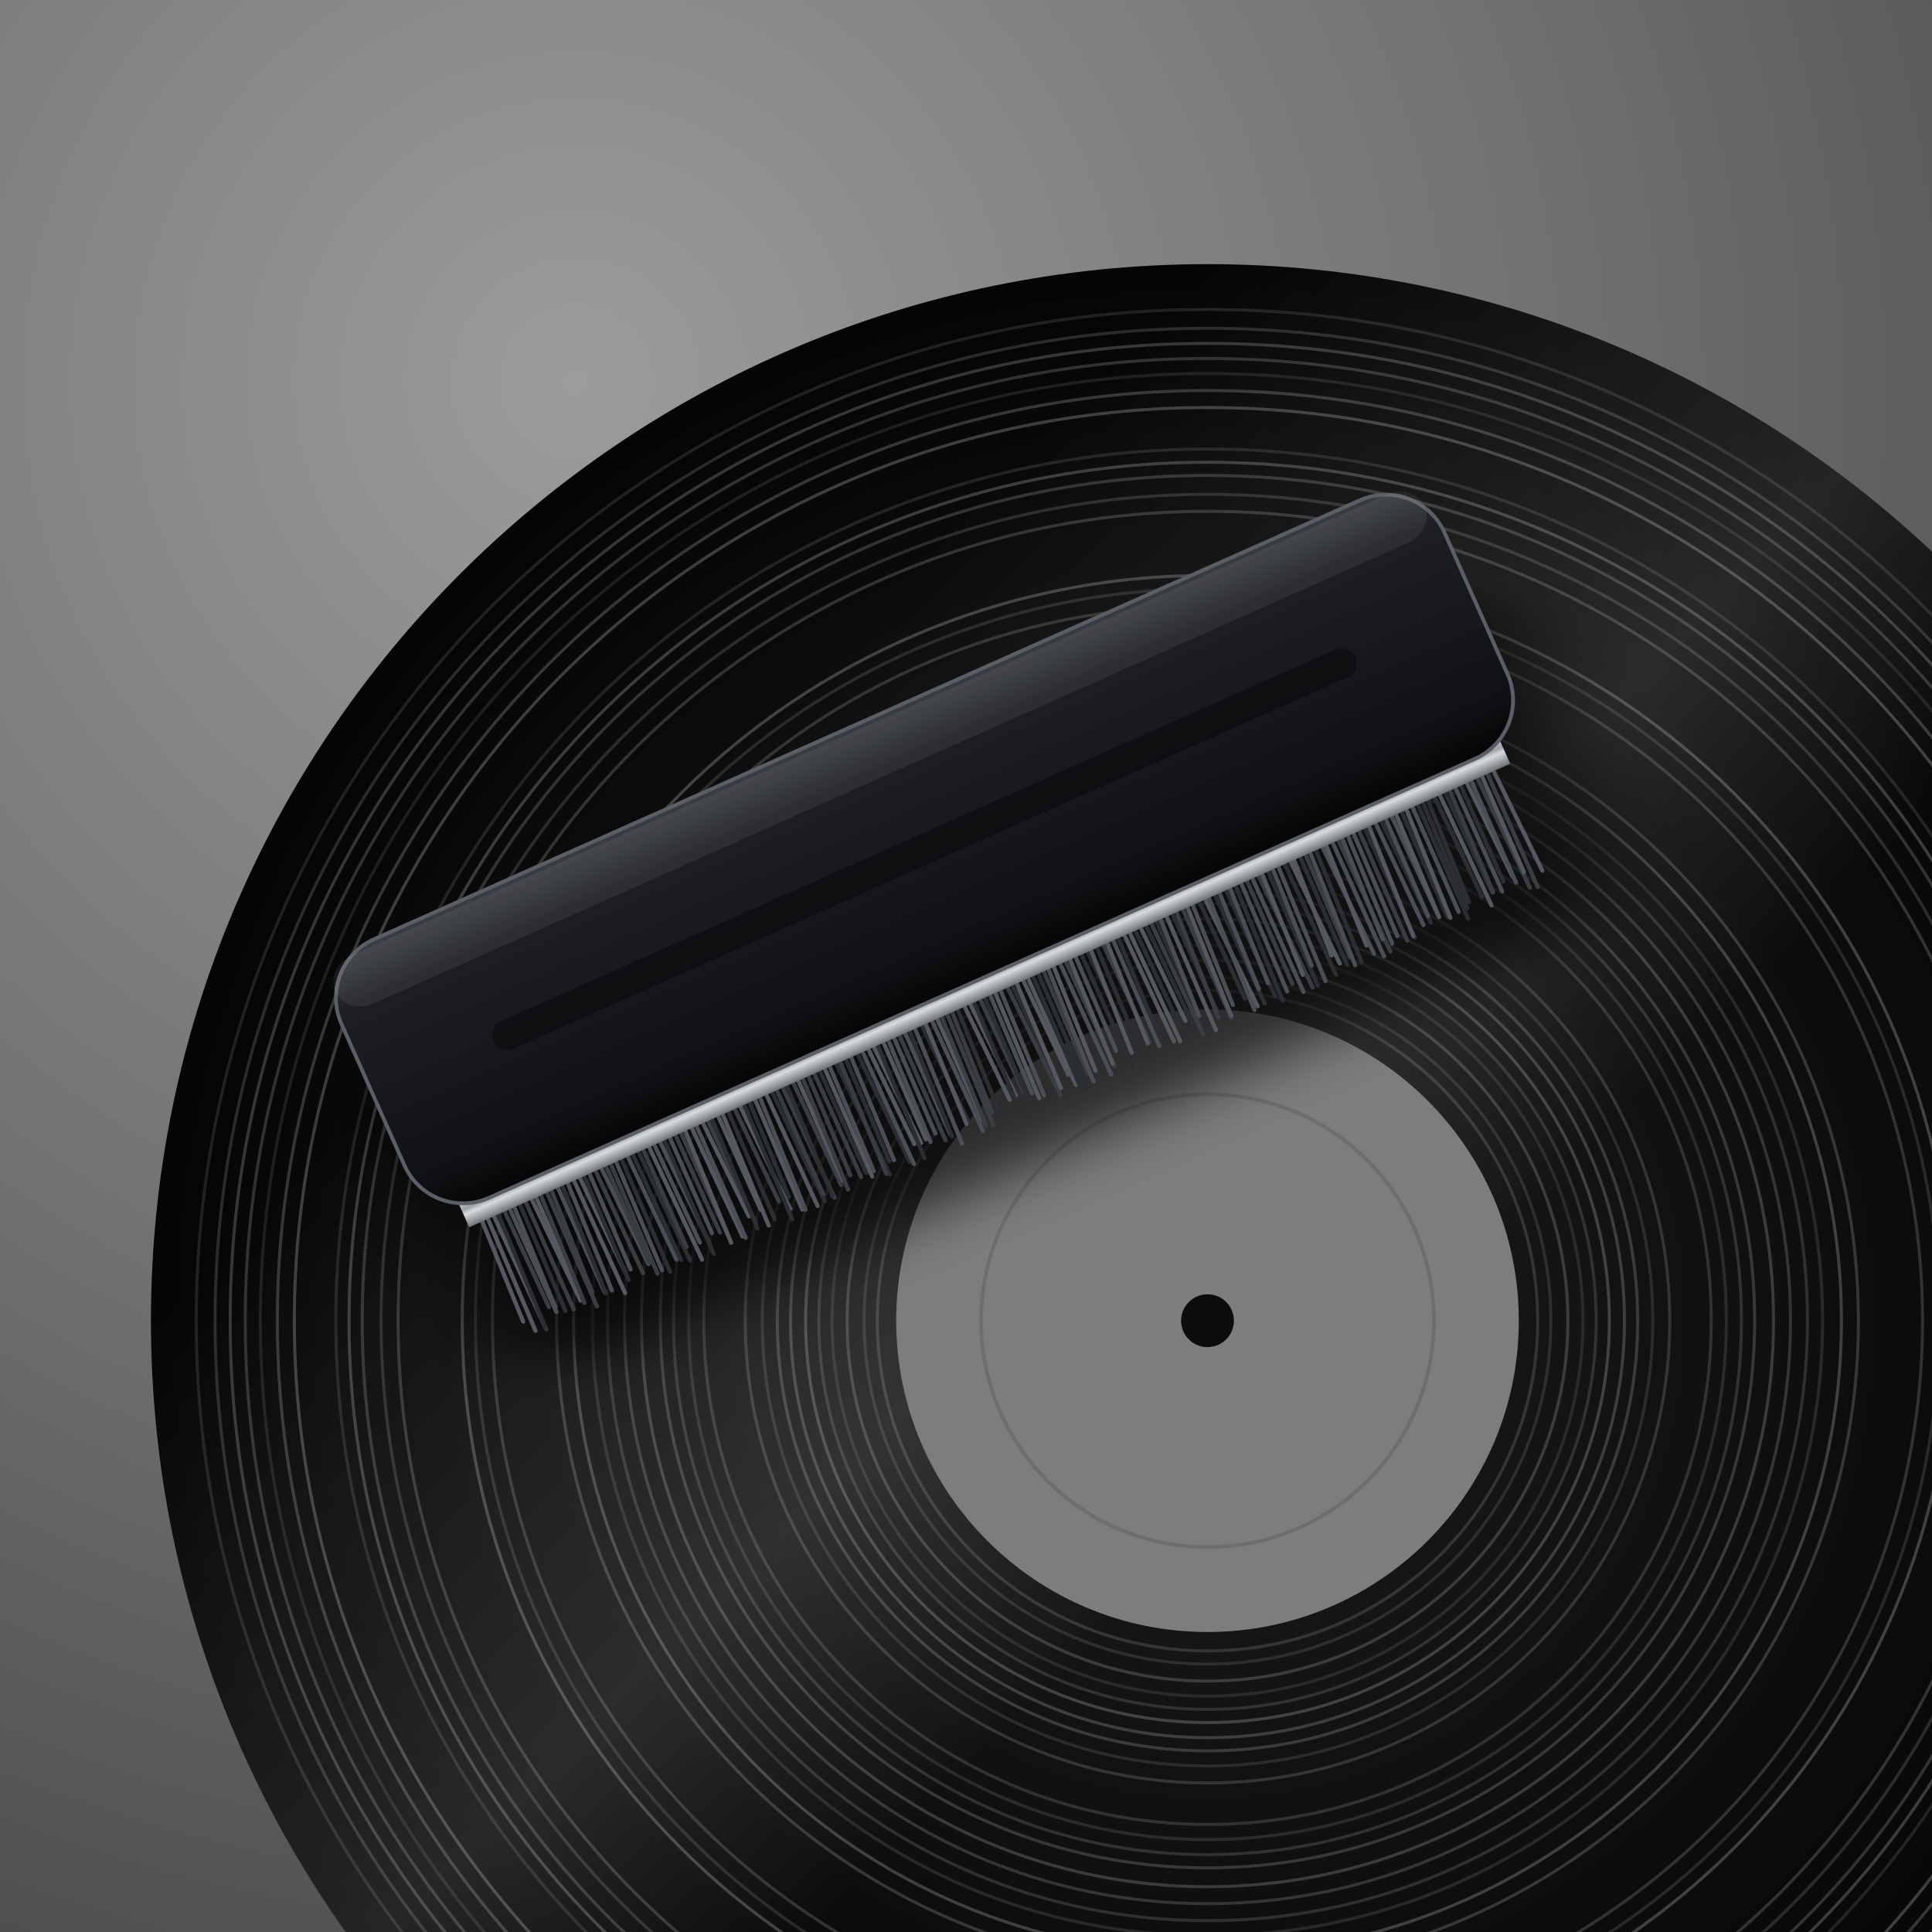
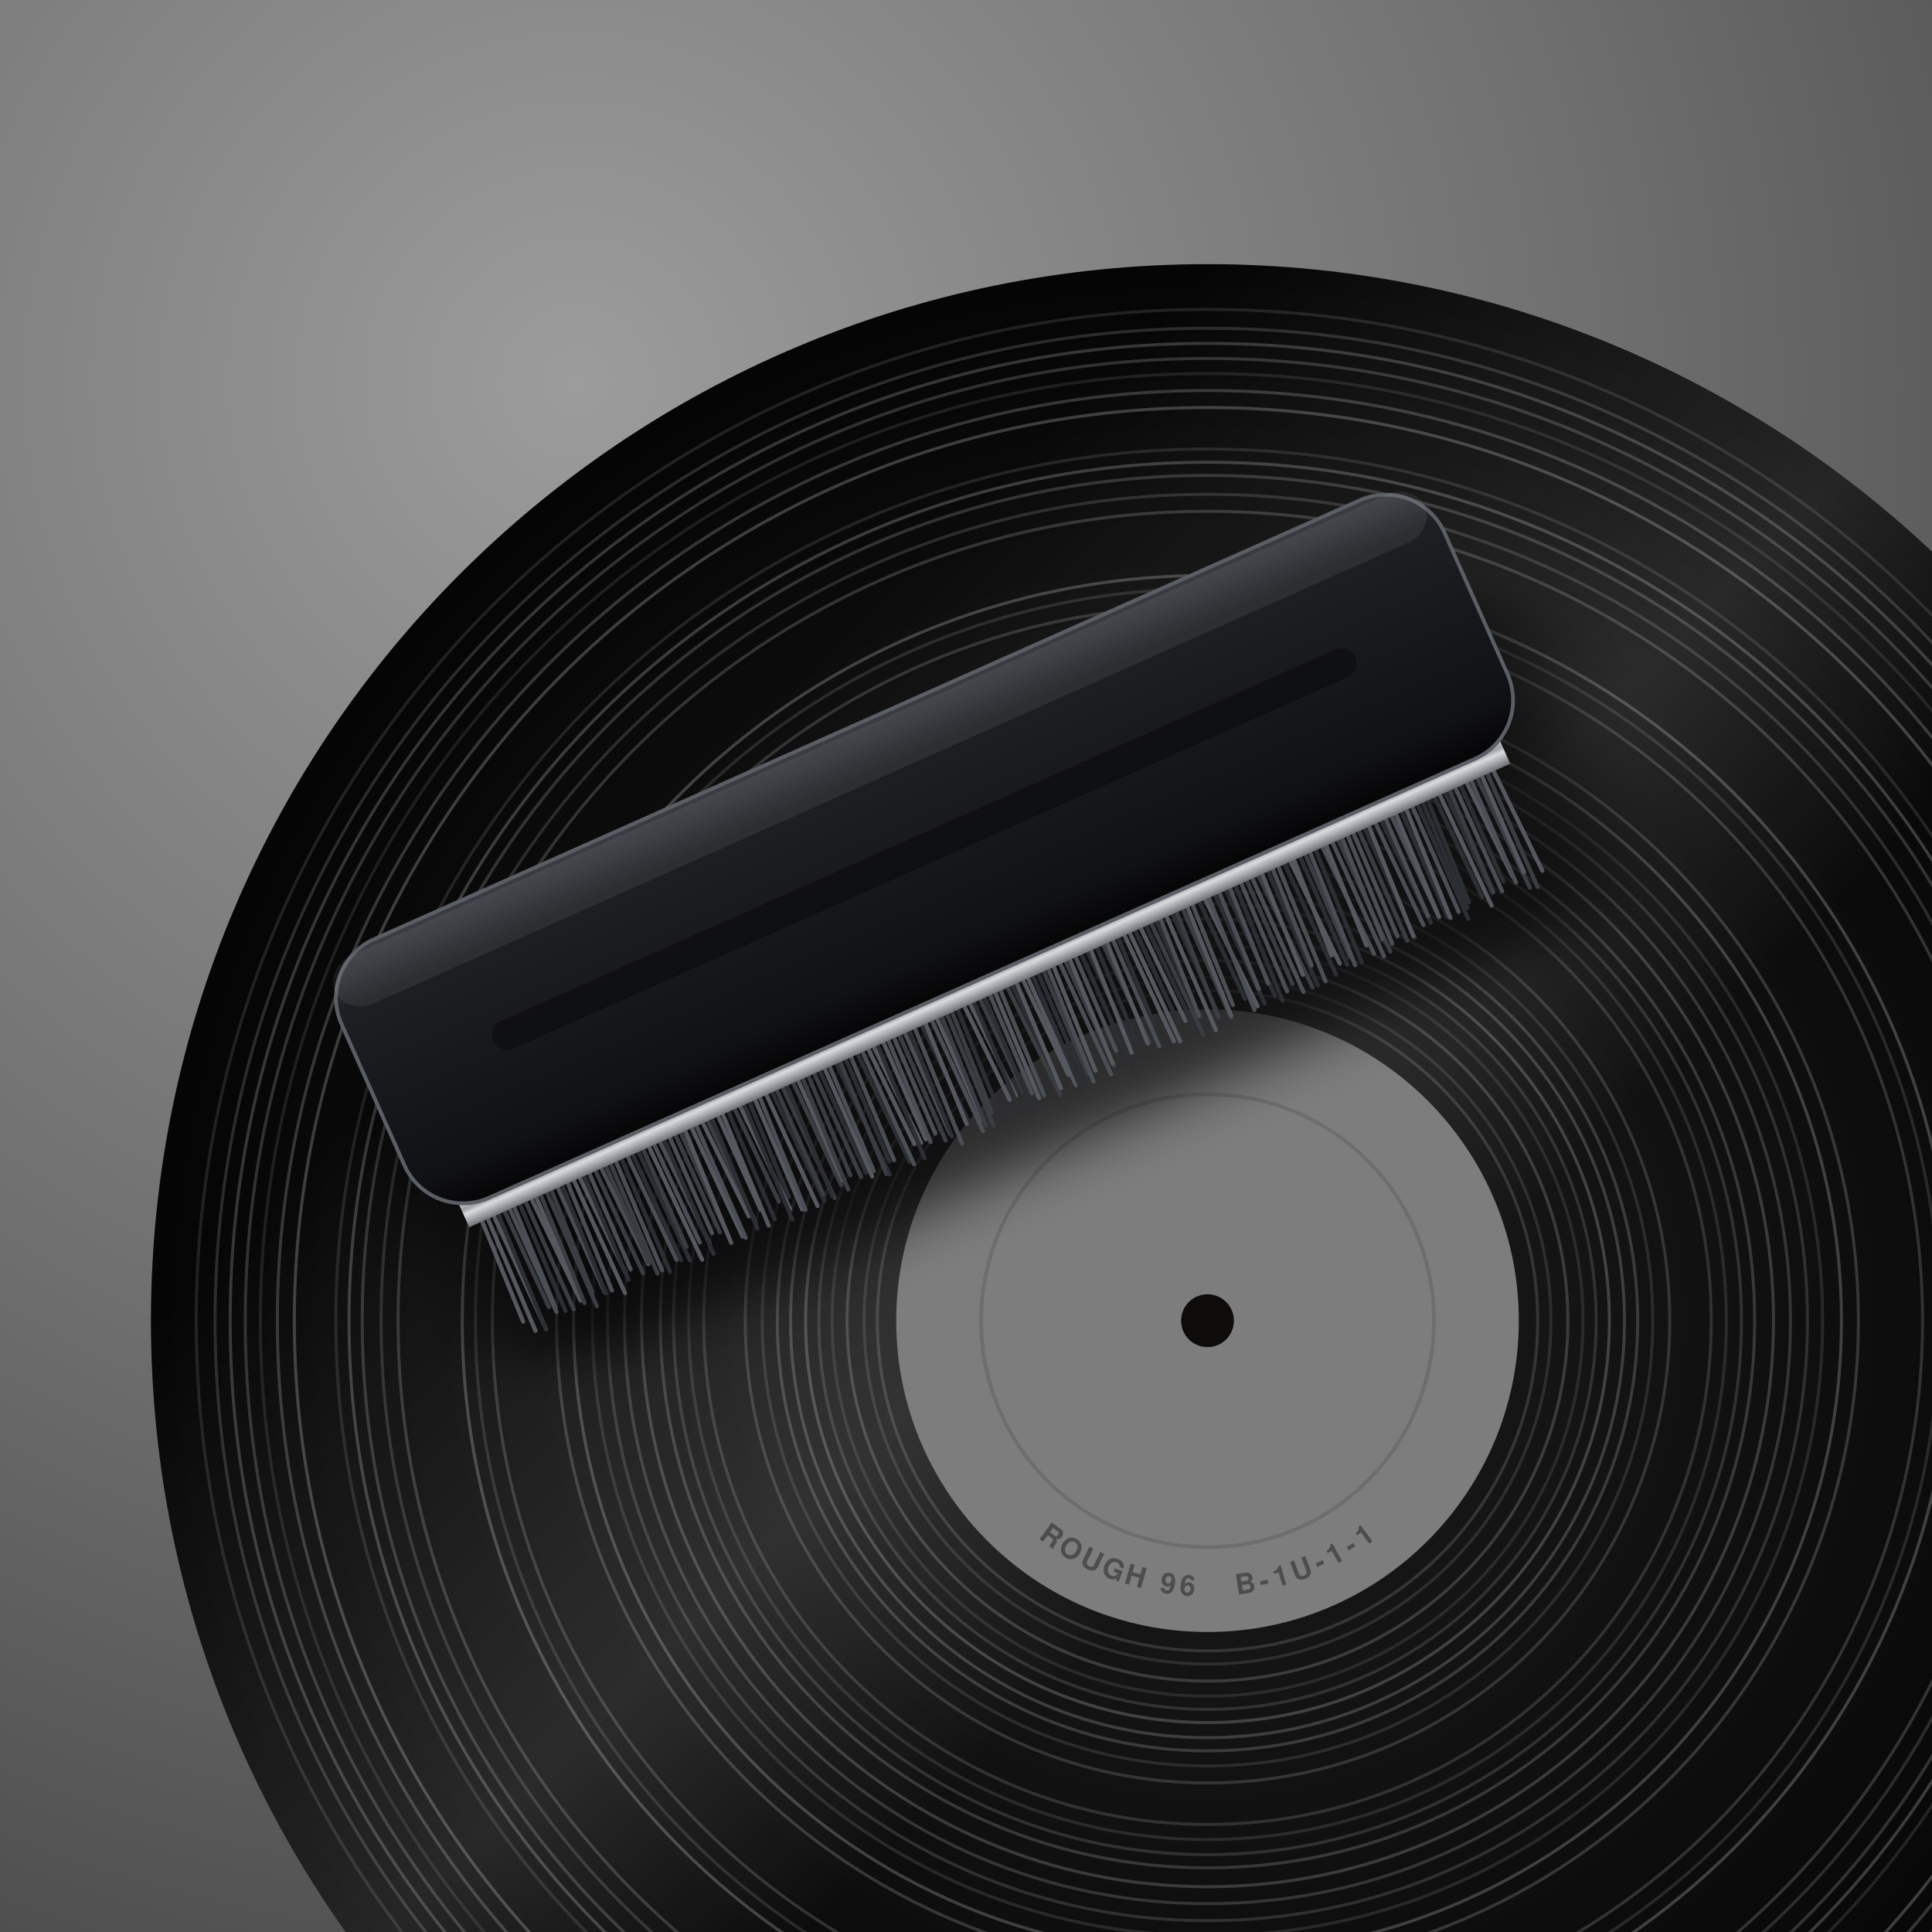
<svg xmlns="http://www.w3.org/2000/svg" width="1024" height="1024" viewBox="0 0 1024 1024">
  <defs>
    <radialGradient id="bg" cx="30%" cy="20%" r="95%">
      <stop offset="0" stop-color="#9c9c9c" />
      <stop offset="0.55" stop-color="#6f6f6f" />
      <stop offset="1" stop-color="#454545" />
    </radialGradient>
    <radialGradient id="vinyl" cx="640" cy="700" r="560" gradientUnits="userSpaceOnUse">
      <stop offset="0.3" stop-color="#151515" />
      <stop offset="1" stop-color="#050505" />
    </radialGradient>
    <linearGradient id="sheen" x1="0" y1="0" x2="1" y2="1">
      <stop offset="0.25" stop-color="#fff" stop-opacity="0" />
      <stop offset="0.45" stop-color="#fff" stop-opacity="0.13" />
      <stop offset="0.55" stop-color="#fff" stop-opacity="0" />
    </linearGradient>
    <linearGradient id="handle" x1="0" y1="0" x2="0" y2="1">
      <stop offset="0" stop-color="#3b3e44" />
      <stop offset="0.18" stop-color="#1d1f23" />
      <stop offset="0.85" stop-color="#101114" />
      <stop offset="1" stop-color="#050506" />
    </linearGradient>
    <linearGradient id="metal" x1="0" y1="0" x2="0" y2="1">
      <stop offset="0" stop-color="#f2f2f2" />
      <stop offset="0.45" stop-color="#9da1a6" />
      <stop offset="0.6" stop-color="#d9dbde" />
      <stop offset="1" stop-color="#6c7075" />
    </linearGradient>
    <filter id="shadow" x="-30%" y="-30%" width="160%" height="160%">
      <feGaussianBlur stdDeviation="22" />
    </filter>
  </defs>
  <rect width="1024" height="1024" fill="url(#bg)" />
  <circle cx="640" cy="700" r="560" fill="url(#vinyl)" />
  <circle cx="640" cy="700" r="175.0" fill="none" stroke="#fff" stroke-opacity="0.14" stroke-width="1.6" />
  <circle cx="640" cy="700" r="182.0" fill="none" stroke="#fff" stroke-opacity="0.11" stroke-width="1.6" />
  <circle cx="640" cy="700" r="191.0" fill="none" stroke="#fff" stroke-opacity="0.17" stroke-width="1.6" />
  <circle cx="640" cy="700" r="199.0" fill="none" stroke="#fff" stroke-opacity="0.10" stroke-width="1.6" />
  <circle cx="640" cy="700" r="206.0" fill="none" stroke="#fff" stroke-opacity="0.13" stroke-width="1.6" />
  <circle cx="640" cy="700" r="213.0" fill="none" stroke="#fff" stroke-opacity="0.20" stroke-width="1.6" />
  <circle cx="640" cy="700" r="221.0" fill="none" stroke="#fff" stroke-opacity="0.18" stroke-width="1.6" />
  <circle cx="640" cy="700" r="228.0" fill="none" stroke="#fff" stroke-opacity="0.17" stroke-width="1.6" />
  <circle cx="640" cy="700" r="236.0" fill="none" stroke="#fff" stroke-opacity="0.11" stroke-width="1.6" />
  <circle cx="640" cy="700" r="245.0" fill="none" stroke="#fff" stroke-opacity="0.15" stroke-width="1.6" />
  <circle cx="640" cy="700" r="267.0" fill="none" stroke="#fff" stroke-opacity="0.14" stroke-width="1.6" />
  <circle cx="640" cy="700" r="275.0" fill="none" stroke="#fff" stroke-opacity="0.11" stroke-width="1.6" />
  <circle cx="640" cy="700" r="283.0" fill="none" stroke="#fff" stroke-opacity="0.14" stroke-width="1.6" />
  <circle cx="640" cy="700" r="290.0" fill="none" stroke="#fff" stroke-opacity="0.17" stroke-width="1.6" />
  <circle cx="640" cy="700" r="300.0" fill="none" stroke="#fff" stroke-opacity="0.18" stroke-width="1.6" />
  <circle cx="640" cy="700" r="309.0" fill="none" stroke="#fff" stroke-opacity="0.16" stroke-width="1.6" />
  <circle cx="640" cy="700" r="318.0" fill="none" stroke="#fff" stroke-opacity="0.14" stroke-width="1.6" />
  <circle cx="640" cy="700" r="326.0" fill="none" stroke="#fff" stroke-opacity="0.11" stroke-width="1.6" />
  <circle cx="640" cy="700" r="336.0" fill="none" stroke="#fff" stroke-opacity="0.21" stroke-width="1.6" />
  <circle cx="640" cy="700" r="345.0" fill="none" stroke="#fff" stroke-opacity="0.17" stroke-width="1.6" />
  <circle cx="640" cy="700" r="379.0" fill="none" stroke="#fff" stroke-opacity="0.16" stroke-width="1.6" />
  <circle cx="640" cy="700" r="388.0" fill="none" stroke="#fff" stroke-opacity="0.12" stroke-width="1.6" />
  <circle cx="640" cy="700" r="395.0" fill="none" stroke="#fff" stroke-opacity="0.22" stroke-width="1.6" />
  <circle cx="640" cy="700" r="429.0" fill="none" stroke="#fff" stroke-opacity="0.17" stroke-width="1.6" />
  <circle cx="640" cy="700" r="438.0" fill="none" stroke="#fff" stroke-opacity="0.14" stroke-width="1.6" />
  <circle cx="640" cy="700" r="448.0" fill="none" stroke="#fff" stroke-opacity="0.17" stroke-width="1.6" />
  <circle cx="640" cy="700" r="455.0" fill="none" stroke="#fff" stroke-opacity="0.21" stroke-width="1.6" />
  <circle cx="640" cy="700" r="462.0" fill="none" stroke="#fff" stroke-opacity="0.11" stroke-width="1.6" />
  <circle cx="640" cy="700" r="484.0" fill="none" stroke="#fff" stroke-opacity="0.22" stroke-width="1.6" />
  <circle cx="640" cy="700" r="493.0" fill="none" stroke="#fff" stroke-opacity="0.19" stroke-width="1.6" />
  <circle cx="640" cy="700" r="502.0" fill="none" stroke="#fff" stroke-opacity="0.10" stroke-width="1.6" />
  <circle cx="640" cy="700" r="510.0" fill="none" stroke="#fff" stroke-opacity="0.17" stroke-width="1.6" />
  <circle cx="640" cy="700" r="518.0" fill="none" stroke="#fff" stroke-opacity="0.19" stroke-width="1.6" />
  <circle cx="640" cy="700" r="526.0" fill="none" stroke="#fff" stroke-opacity="0.15" stroke-width="1.6" />
  <circle cx="640" cy="700" r="536.0" fill="none" stroke="#fff" stroke-opacity="0.11" stroke-width="1.6" />
  <circle cx="640" cy="700" r="560" fill="url(#sheen)" />
  <circle cx="640" cy="700" r="165" fill="#7d7d7d" />
  <circle cx="640" cy="700" r="120" fill="none" stroke="#000" stroke-opacity="0.12" stroke-width="2" />
  <circle cx="640" cy="700" r="14" fill="#0d0c0b" />
+   <g font-family="Helvetica Neue, Helvetica, Arial" font-weight="700" font-size="15" fill="#000" fill-opacity="0.38">
+     <text transform="translate(554.4 818.3) rotate(35.9)" text-anchor="middle">R</text>
+     <text transform="translate(565.0 825.3) rotate(30.9)" text-anchor="middle">O</text>
+     <text transform="translate(576.5 831.5) rotate(25.8)" text-anchor="middle">U</text>
+     <text transform="translate(588.4 836.6) rotate(20.7)" text-anchor="middle">G</text>
+     <text transform="translate(600.5 840.5) rotate(15.7)" text-anchor="middle">H</text>
+     <text transform="translate(618.4 844.4) rotate(8.5)" text-anchor="middle">9</text>
+     <text transform="translate(629.1 845.6) rotate(4.3)" text-anchor="middle">6</text>
+     <text transform="translate(660.8 844.5) rotate(-8.2)" text-anchor="middle">B</text>
+     <text transform="translate(671.0 842.7) rotate(-12.3)" text-anchor="middle">-</text>
+     <text transform="translate(680.3 840.3) rotate(-16.0)" text-anchor="middle">1</text>
+     <text transform="translate(691.6 836.6) rotate(-20.7)" text-anchor="middle">U</text>
+     <text transform="translate(701.4 832.4) rotate(-24.9)" text-anchor="middle">-</text>
+     <text transform="translate(710.0 828.1) rotate(-28.7)" text-anchor="middle">1</text>
+     <text transform="translate(718.3 823.2) rotate(-32.4)" text-anchor="middle">-</text>
+     <text transform="translate(726.2 817.8) rotate(-36.2)" text-anchor="middle">1</text>
+   </g>
  <g transform="translate(490 450) rotate(-24)">
    <rect x="-310.0" y="-15.0" width="640" height="190" rx="40" fill="#000" opacity="0.65" filter="url(#shadow)" />
    <line x1="-294.0" y1="71.0" x2="-296.2" y2="142.3" stroke="#55595f" stroke-width="2.2" stroke-linecap="round" />
    <line x1="-290.9" y1="71.0" x2="-292.2" y2="149.4" stroke="#55595f" stroke-width="2.2" stroke-linecap="round" />
    <line x1="-287.8" y1="71.0" x2="-286.7" y2="150.8" stroke="#55595f" stroke-width="2.2" stroke-linecap="round" />
    <line x1="-284.7" y1="71.0" x2="-286.8" y2="150.5" stroke="#2b2e33" stroke-width="2.2" stroke-linecap="round" />
    <line x1="-281.6" y1="71.0" x2="-280.6" y2="140.8" stroke="#3a3d42" stroke-width="2.2" stroke-linecap="round" />
    <line x1="-278.5" y1="71.0" x2="-278.0" y2="144.8" stroke="#4a4e55" stroke-width="2.2" stroke-linecap="round" />
    <line x1="-275.4" y1="71.0" x2="-277.5" y2="142.4" stroke="#4a4e55" stroke-width="2.2" stroke-linecap="round" />
    <line x1="-272.3" y1="71.0" x2="-273.4" y2="146.3" stroke="#2b2e33" stroke-width="2.2" stroke-linecap="round" />
    <line x1="-269.2" y1="71.0" x2="-269.1" y2="147.3" stroke="#3a3d42" stroke-width="2.2" stroke-linecap="round" />
    <line x1="-266.1" y1="71.0" x2="-263.9" y2="144.5" stroke="#55595f" stroke-width="2.2" stroke-linecap="round" />
    <line x1="-263.0" y1="71.0" x2="-263.6" y2="143.8" stroke="#55595f" stroke-width="2.2" stroke-linecap="round" />
    <line x1="-259.9" y1="71.0" x2="-262.5" y2="146.6" stroke="#3a3d42" stroke-width="2.2" stroke-linecap="round" />
    <line x1="-256.8" y1="71.0" x2="-257.2" y2="150.8" stroke="#3a3d42" stroke-width="2.2" stroke-linecap="round" />
    <line x1="-253.7" y1="71.0" x2="-256.4" y2="143.1" stroke="#3a3d42" stroke-width="2.2" stroke-linecap="round" />
    <line x1="-250.6" y1="71.0" x2="-250.4" y2="145.8" stroke="#4a4e55" stroke-width="2.2" stroke-linecap="round" />
    <line x1="-247.5" y1="71.0" x2="-250.1" y2="146.4" stroke="#2b2e33" stroke-width="2.2" stroke-linecap="round" />
    <line x1="-244.4" y1="71.0" x2="-246.5" y2="146.4" stroke="#4a4e55" stroke-width="2.2" stroke-linecap="round" />
    <line x1="-241.3" y1="71.0" x2="-240.7" y2="150.5" stroke="#55595f" stroke-width="2.2" stroke-linecap="round" />
    <line x1="-238.2" y1="71.0" x2="-236.1" y2="140.5" stroke="#55595f" stroke-width="2.2" stroke-linecap="round" />
    <line x1="-235.1" y1="71.0" x2="-236.2" y2="144.8" stroke="#2b2e33" stroke-width="2.2" stroke-linecap="round" />
    <line x1="-232.0" y1="71.0" x2="-232.9" y2="140.2" stroke="#4a4e55" stroke-width="2.2" stroke-linecap="round" />
    <line x1="-228.9" y1="71.0" x2="-227.7" y2="144.7" stroke="#3a3d42" stroke-width="2.2" stroke-linecap="round" />
    <line x1="-225.8" y1="71.0" x2="-223.1" y2="141.5" stroke="#4a4e55" stroke-width="2.2" stroke-linecap="round" />
    <line x1="-222.7" y1="71.0" x2="-222.4" y2="140.8" stroke="#3a3d42" stroke-width="2.2" stroke-linecap="round" />
    <line x1="-219.6" y1="71.0" x2="-220.8" y2="148.1" stroke="#3a3d42" stroke-width="2.2" stroke-linecap="round" />
    <line x1="-216.5" y1="71.0" x2="-217.9" y2="147.4" stroke="#4a4e55" stroke-width="2.2" stroke-linecap="round" />
    <line x1="-213.4" y1="71.0" x2="-214.3" y2="149.9" stroke="#2b2e33" stroke-width="2.2" stroke-linecap="round" />
    <line x1="-210.3" y1="71.0" x2="-208.6" y2="145.4" stroke="#4a4e55" stroke-width="2.2" stroke-linecap="round" />
    <line x1="-207.2" y1="71.0" x2="-206.5" y2="146.6" stroke="#2b2e33" stroke-width="2.2" stroke-linecap="round" />
    <line x1="-204.1" y1="71.0" x2="-202.2" y2="148.7" stroke="#2b2e33" stroke-width="2.2" stroke-linecap="round" />
    <line x1="-201.0" y1="71.0" x2="-201.0" y2="141.4" stroke="#3a3d42" stroke-width="2.2" stroke-linecap="round" />
    <line x1="-197.9" y1="71.0" x2="-196.2" y2="150.9" stroke="#55595f" stroke-width="2.2" stroke-linecap="round" />
    <line x1="-194.8" y1="71.0" x2="-193.6" y2="142.1" stroke="#4a4e55" stroke-width="2.2" stroke-linecap="round" />
    <line x1="-191.7" y1="71.0" x2="-189.1" y2="144.4" stroke="#4a4e55" stroke-width="2.2" stroke-linecap="round" />
    <line x1="-188.6" y1="71.0" x2="-189.4" y2="150.5" stroke="#2b2e33" stroke-width="2.2" stroke-linecap="round" />
    <line x1="-185.5" y1="71.0" x2="-185.7" y2="140.2" stroke="#4a4e55" stroke-width="2.2" stroke-linecap="round" />
    <line x1="-182.4" y1="71.0" x2="-181.7" y2="141.5" stroke="#3a3d42" stroke-width="2.2" stroke-linecap="round" />
    <line x1="-179.3" y1="71.0" x2="-178.4" y2="144.8" stroke="#3a3d42" stroke-width="2.2" stroke-linecap="round" />
    <line x1="-176.2" y1="71.0" x2="-178.5" y2="149.0" stroke="#55595f" stroke-width="2.2" stroke-linecap="round" />
    <line x1="-173.1" y1="71.0" x2="-171.6" y2="148.4" stroke="#55595f" stroke-width="2.2" stroke-linecap="round" />
    <line x1="-170.0" y1="71.0" x2="-170.4" y2="149.7" stroke="#4a4e55" stroke-width="2.2" stroke-linecap="round" />
    <line x1="-166.9" y1="71.0" x2="-164.2" y2="140.0" stroke="#55595f" stroke-width="2.2" stroke-linecap="round" />
    <line x1="-163.8" y1="71.0" x2="-162.3" y2="144.6" stroke="#3a3d42" stroke-width="2.2" stroke-linecap="round" />
    <line x1="-160.7" y1="71.0" x2="-162.7" y2="147.7" stroke="#2b2e33" stroke-width="2.2" stroke-linecap="round" />
    <line x1="-157.6" y1="71.0" x2="-157.1" y2="139.3" stroke="#55595f" stroke-width="2.2" stroke-linecap="round" />
    <line x1="-154.5" y1="71.0" x2="-156.6" y2="148.7" stroke="#55595f" stroke-width="2.2" stroke-linecap="round" />
    <line x1="-151.4" y1="71.0" x2="-152.3" y2="146.9" stroke="#2b2e33" stroke-width="2.2" stroke-linecap="round" />
    <line x1="-148.3" y1="71.0" x2="-146.5" y2="139.3" stroke="#3a3d42" stroke-width="2.2" stroke-linecap="round" />
    <line x1="-145.2" y1="71.0" x2="-142.6" y2="145.3" stroke="#55595f" stroke-width="2.2" stroke-linecap="round" />
    <line x1="-142.1" y1="71.0" x2="-143.9" y2="150.8" stroke="#2b2e33" stroke-width="2.2" stroke-linecap="round" />
    <line x1="-139.0" y1="71.0" x2="-140.7" y2="139.3" stroke="#2b2e33" stroke-width="2.2" stroke-linecap="round" />
    <line x1="-135.9" y1="71.0" x2="-136.9" y2="148.2" stroke="#55595f" stroke-width="2.2" stroke-linecap="round" />
    <line x1="-132.8" y1="71.0" x2="-135.4" y2="149.0" stroke="#4a4e55" stroke-width="2.2" stroke-linecap="round" />
    <line x1="-129.7" y1="71.0" x2="-128.7" y2="149.8" stroke="#55595f" stroke-width="2.2" stroke-linecap="round" />
    <line x1="-126.6" y1="71.0" x2="-124.3" y2="148.9" stroke="#2b2e33" stroke-width="2.2" stroke-linecap="round" />
    <line x1="-123.5" y1="71.0" x2="-123.4" y2="145.4" stroke="#3a3d42" stroke-width="2.2" stroke-linecap="round" />
    <line x1="-120.4" y1="71.0" x2="-118.7" y2="149.5" stroke="#3a3d42" stroke-width="2.2" stroke-linecap="round" />
    <line x1="-117.3" y1="71.0" x2="-119.4" y2="148.3" stroke="#2b2e33" stroke-width="2.2" stroke-linecap="round" />
    <line x1="-114.2" y1="71.0" x2="-112.8" y2="144.7" stroke="#3a3d42" stroke-width="2.2" stroke-linecap="round" />
    <line x1="-111.1" y1="71.0" x2="-111.0" y2="142.9" stroke="#55595f" stroke-width="2.2" stroke-linecap="round" />
    <line x1="-108.0" y1="71.0" x2="-110.4" y2="148.4" stroke="#3a3d42" stroke-width="2.2" stroke-linecap="round" />
    <line x1="-104.9" y1="71.0" x2="-106.2" y2="142.0" stroke="#3a3d42" stroke-width="2.2" stroke-linecap="round" />
    <line x1="-101.8" y1="71.0" x2="-101.4" y2="145.1" stroke="#3a3d42" stroke-width="2.2" stroke-linecap="round" />
    <line x1="-98.7" y1="71.0" x2="-98.0" y2="144.3" stroke="#2b2e33" stroke-width="2.2" stroke-linecap="round" />
    <line x1="-95.6" y1="71.0" x2="-95.9" y2="147.3" stroke="#55595f" stroke-width="2.2" stroke-linecap="round" />
    <line x1="-92.5" y1="71.0" x2="-94.0" y2="145.1" stroke="#4a4e55" stroke-width="2.2" stroke-linecap="round" />
    <line x1="-89.4" y1="71.0" x2="-87.0" y2="150.1" stroke="#2b2e33" stroke-width="2.2" stroke-linecap="round" />
    <line x1="-86.3" y1="71.0" x2="-88.5" y2="149.1" stroke="#3a3d42" stroke-width="2.2" stroke-linecap="round" />
    <line x1="-83.2" y1="71.0" x2="-84.3" y2="143.7" stroke="#2b2e33" stroke-width="2.2" stroke-linecap="round" />
    <line x1="-80.1" y1="71.0" x2="-81.8" y2="144.1" stroke="#4a4e55" stroke-width="2.2" stroke-linecap="round" />
    <line x1="-77.0" y1="71.0" x2="-74.6" y2="148.4" stroke="#2b2e33" stroke-width="2.2" stroke-linecap="round" />
    <line x1="-73.9" y1="71.0" x2="-73.0" y2="150.3" stroke="#4a4e55" stroke-width="2.2" stroke-linecap="round" />
    <line x1="-70.8" y1="71.0" x2="-68.5" y2="140.7" stroke="#55595f" stroke-width="2.2" stroke-linecap="round" />
    <line x1="-67.7" y1="71.0" x2="-65.0" y2="141.6" stroke="#55595f" stroke-width="2.2" stroke-linecap="round" />
    <line x1="-64.6" y1="71.0" x2="-66.6" y2="149.6" stroke="#2b2e33" stroke-width="2.2" stroke-linecap="round" />
    <line x1="-61.5" y1="71.0" x2="-61.9" y2="140.9" stroke="#55595f" stroke-width="2.2" stroke-linecap="round" />
    <line x1="-58.4" y1="71.0" x2="-60.2" y2="143.1" stroke="#4a4e55" stroke-width="2.2" stroke-linecap="round" />
    <line x1="-55.3" y1="71.0" x2="-56.1" y2="140.1" stroke="#4a4e55" stroke-width="2.2" stroke-linecap="round" />
    <line x1="-52.2" y1="71.0" x2="-52.6" y2="145.6" stroke="#3a3d42" stroke-width="2.2" stroke-linecap="round" />
    <line x1="-49.1" y1="71.0" x2="-49.0" y2="143.6" stroke="#4a4e55" stroke-width="2.2" stroke-linecap="round" />
    <line x1="-46.0" y1="71.0" x2="-48.6" y2="145.1" stroke="#2b2e33" stroke-width="2.2" stroke-linecap="round" />
    <line x1="-42.9" y1="71.0" x2="-45.3" y2="150.7" stroke="#4a4e55" stroke-width="2.2" stroke-linecap="round" />
    <line x1="-39.8" y1="71.0" x2="-37.4" y2="142.3" stroke="#2b2e33" stroke-width="2.2" stroke-linecap="round" />
    <line x1="-36.7" y1="71.0" x2="-38.9" y2="142.2" stroke="#55595f" stroke-width="2.2" stroke-linecap="round" />
    <line x1="-33.6" y1="71.0" x2="-32.5" y2="149.2" stroke="#4a4e55" stroke-width="2.2" stroke-linecap="round" />
    <line x1="-30.5" y1="71.0" x2="-30.3" y2="143.9" stroke="#55595f" stroke-width="2.2" stroke-linecap="round" />
    <line x1="-27.4" y1="71.0" x2="-29.9" y2="147.4" stroke="#3a3d42" stroke-width="2.2" stroke-linecap="round" />
    <line x1="-24.3" y1="71.0" x2="-26.2" y2="148.6" stroke="#3a3d42" stroke-width="2.2" stroke-linecap="round" />
    <line x1="-21.2" y1="71.0" x2="-24.1" y2="142.2" stroke="#3a3d42" stroke-width="2.2" stroke-linecap="round" />
    <line x1="-18.1" y1="71.0" x2="-20.6" y2="148.6" stroke="#2b2e33" stroke-width="2.2" stroke-linecap="round" />
    <line x1="-15.0" y1="71.0" x2="-12.8" y2="139.8" stroke="#55595f" stroke-width="2.2" stroke-linecap="round" />
    <line x1="-11.9" y1="71.0" x2="-8.9" y2="139.1" stroke="#55595f" stroke-width="2.2" stroke-linecap="round" />
    <line x1="-8.8" y1="71.0" x2="-10.2" y2="150.1" stroke="#2b2e33" stroke-width="2.2" stroke-linecap="round" />
    <line x1="-5.7" y1="71.0" x2="-4.4" y2="139.5" stroke="#3a3d42" stroke-width="2.2" stroke-linecap="round" />
    <line x1="-2.6" y1="71.0" x2="-4.0" y2="150.6" stroke="#2b2e33" stroke-width="2.2" stroke-linecap="round" />
    <line x1="0.5" y1="71.0" x2="-0.6" y2="141.4" stroke="#4a4e55" stroke-width="2.2" stroke-linecap="round" />
    <line x1="3.6" y1="71.0" x2="1.8" y2="145.4" stroke="#55595f" stroke-width="2.2" stroke-linecap="round" />
    <line x1="6.7" y1="71.0" x2="4.8" y2="145.0" stroke="#4a4e55" stroke-width="2.2" stroke-linecap="round" />
    <line x1="9.8" y1="71.0" x2="12.8" y2="148.6" stroke="#3a3d42" stroke-width="2.2" stroke-linecap="round" />
    <line x1="12.9" y1="71.0" x2="14.3" y2="139.2" stroke="#2b2e33" stroke-width="2.2" stroke-linecap="round" />
    <line x1="16.0" y1="71.0" x2="14.5" y2="145.2" stroke="#55595f" stroke-width="2.2" stroke-linecap="round" />
    <line x1="19.1" y1="71.0" x2="21.0" y2="140.3" stroke="#55595f" stroke-width="2.2" stroke-linecap="round" />
    <line x1="22.2" y1="71.0" x2="22.5" y2="146.9" stroke="#55595f" stroke-width="2.2" stroke-linecap="round" />
    <line x1="25.3" y1="71.0" x2="24.1" y2="150.6" stroke="#2b2e33" stroke-width="2.2" stroke-linecap="round" />
    <line x1="28.4" y1="71.0" x2="27.5" y2="150.8" stroke="#2b2e33" stroke-width="2.2" stroke-linecap="round" />
    <line x1="31.5" y1="71.0" x2="30.6" y2="143.9" stroke="#3a3d42" stroke-width="2.2" stroke-linecap="round" />
    <line x1="34.6" y1="71.0" x2="31.7" y2="149.0" stroke="#4a4e55" stroke-width="2.2" stroke-linecap="round" />
    <line x1="37.7" y1="71.0" x2="35.0" y2="144.2" stroke="#55595f" stroke-width="2.2" stroke-linecap="round" />
    <line x1="40.8" y1="71.0" x2="41.8" y2="149.4" stroke="#4a4e55" stroke-width="2.2" stroke-linecap="round" />
    <line x1="43.9" y1="71.0" x2="45.1" y2="146.2" stroke="#3a3d42" stroke-width="2.2" stroke-linecap="round" />
    <line x1="47.0" y1="71.0" x2="44.9" y2="144.5" stroke="#55595f" stroke-width="2.2" stroke-linecap="round" />
    <line x1="50.1" y1="71.0" x2="49.3" y2="139.0" stroke="#4a4e55" stroke-width="2.2" stroke-linecap="round" />
    <line x1="53.2" y1="71.0" x2="53.5" y2="150.7" stroke="#2b2e33" stroke-width="2.2" stroke-linecap="round" />
    <line x1="56.3" y1="71.0" x2="58.6" y2="139.4" stroke="#2b2e33" stroke-width="2.2" stroke-linecap="round" />
    <line x1="59.4" y1="71.0" x2="56.4" y2="143.3" stroke="#55595f" stroke-width="2.2" stroke-linecap="round" />
    <line x1="62.5" y1="71.0" x2="61.2" y2="140.0" stroke="#2b2e33" stroke-width="2.2" stroke-linecap="round" />
    <line x1="65.6" y1="71.0" x2="67.3" y2="142.0" stroke="#3a3d42" stroke-width="2.2" stroke-linecap="round" />
    <line x1="68.7" y1="71.0" x2="66.2" y2="142.2" stroke="#55595f" stroke-width="2.2" stroke-linecap="round" />
    <line x1="71.8" y1="71.0" x2="71.2" y2="146.0" stroke="#4a4e55" stroke-width="2.2" stroke-linecap="round" />
    <line x1="74.9" y1="71.0" x2="73.3" y2="142.7" stroke="#2b2e33" stroke-width="2.2" stroke-linecap="round" />
    <line x1="78.0" y1="71.0" x2="79.3" y2="146.9" stroke="#55595f" stroke-width="2.2" stroke-linecap="round" />
    <line x1="81.1" y1="71.0" x2="82.4" y2="148.2" stroke="#55595f" stroke-width="2.2" stroke-linecap="round" />
    <line x1="84.2" y1="71.0" x2="85.5" y2="140.8" stroke="#2b2e33" stroke-width="2.2" stroke-linecap="round" />
    <line x1="87.3" y1="71.0" x2="89.3" y2="139.5" stroke="#55595f" stroke-width="2.2" stroke-linecap="round" />
    <line x1="90.4" y1="71.0" x2="92.3" y2="147.8" stroke="#2b2e33" stroke-width="2.2" stroke-linecap="round" />
    <line x1="93.5" y1="71.0" x2="95.0" y2="149.9" stroke="#3a3d42" stroke-width="2.2" stroke-linecap="round" />
    <line x1="96.6" y1="71.0" x2="97.1" y2="148.9" stroke="#2b2e33" stroke-width="2.2" stroke-linecap="round" />
    <line x1="99.7" y1="71.0" x2="97.0" y2="140.0" stroke="#4a4e55" stroke-width="2.2" stroke-linecap="round" />
    <line x1="102.8" y1="71.0" x2="102.1" y2="150.5" stroke="#55595f" stroke-width="2.2" stroke-linecap="round" />
    <line x1="105.9" y1="71.0" x2="106.7" y2="145.7" stroke="#2b2e33" stroke-width="2.2" stroke-linecap="round" />
    <line x1="109.0" y1="71.0" x2="106.0" y2="144.9" stroke="#3a3d42" stroke-width="2.2" stroke-linecap="round" />
    <line x1="112.1" y1="71.0" x2="112.1" y2="148.0" stroke="#3a3d42" stroke-width="2.2" stroke-linecap="round" />
    <line x1="115.2" y1="71.0" x2="112.6" y2="146.9" stroke="#55595f" stroke-width="2.2" stroke-linecap="round" />
    <line x1="118.3" y1="71.0" x2="115.7" y2="142.0" stroke="#4a4e55" stroke-width="2.2" stroke-linecap="round" />
    <line x1="121.4" y1="71.0" x2="122.9" y2="141.8" stroke="#2b2e33" stroke-width="2.2" stroke-linecap="round" />
    <line x1="124.5" y1="71.0" x2="127.4" y2="147.9" stroke="#55595f" stroke-width="2.2" stroke-linecap="round" />
    <line x1="127.6" y1="71.0" x2="125.1" y2="149.1" stroke="#4a4e55" stroke-width="2.2" stroke-linecap="round" />
    <line x1="130.7" y1="71.0" x2="131.4" y2="148.2" stroke="#2b2e33" stroke-width="2.2" stroke-linecap="round" />
    <line x1="133.8" y1="71.0" x2="131.7" y2="139.9" stroke="#4a4e55" stroke-width="2.2" stroke-linecap="round" />
    <line x1="136.9" y1="71.0" x2="138.1" y2="146.8" stroke="#2b2e33" stroke-width="2.2" stroke-linecap="round" />
    <line x1="140.0" y1="71.0" x2="137.4" y2="139.1" stroke="#4a4e55" stroke-width="2.2" stroke-linecap="round" />
    <line x1="143.1" y1="71.0" x2="140.7" y2="150.7" stroke="#2b2e33" stroke-width="2.2" stroke-linecap="round" />
    <line x1="146.2" y1="71.0" x2="144.9" y2="147.1" stroke="#4a4e55" stroke-width="2.2" stroke-linecap="round" />
    <line x1="149.3" y1="71.0" x2="149.1" y2="144.6" stroke="#3a3d42" stroke-width="2.2" stroke-linecap="round" />
    <line x1="152.4" y1="71.0" x2="152.7" y2="150.9" stroke="#4a4e55" stroke-width="2.2" stroke-linecap="round" />
    <line x1="155.5" y1="71.0" x2="158.1" y2="150.7" stroke="#3a3d42" stroke-width="2.2" stroke-linecap="round" />
    <line x1="158.6" y1="71.0" x2="156.1" y2="142.5" stroke="#55595f" stroke-width="2.2" stroke-linecap="round" />
    <line x1="161.7" y1="71.0" x2="161.0" y2="150.9" stroke="#2b2e33" stroke-width="2.2" stroke-linecap="round" />
    <line x1="164.8" y1="71.0" x2="162.3" y2="139.9" stroke="#4a4e55" stroke-width="2.2" stroke-linecap="round" />
    <line x1="167.9" y1="71.0" x2="165.7" y2="150.4" stroke="#4a4e55" stroke-width="2.2" stroke-linecap="round" />
    <line x1="171.0" y1="71.0" x2="172.2" y2="149.6" stroke="#2b2e33" stroke-width="2.2" stroke-linecap="round" />
    <line x1="174.1" y1="71.0" x2="176.4" y2="145.0" stroke="#55595f" stroke-width="2.2" stroke-linecap="round" />
    <line x1="177.2" y1="71.0" x2="174.2" y2="139.3" stroke="#55595f" stroke-width="2.2" stroke-linecap="round" />
    <line x1="180.3" y1="71.0" x2="179.7" y2="147.2" stroke="#2b2e33" stroke-width="2.2" stroke-linecap="round" />
    <line x1="183.4" y1="71.0" x2="182.7" y2="144.0" stroke="#3a3d42" stroke-width="2.2" stroke-linecap="round" />
    <line x1="186.5" y1="71.0" x2="183.5" y2="149.1" stroke="#4a4e55" stroke-width="2.2" stroke-linecap="round" />
    <line x1="189.6" y1="71.0" x2="187.3" y2="149.1" stroke="#2b2e33" stroke-width="2.2" stroke-linecap="round" />
    <line x1="192.7" y1="71.0" x2="195.1" y2="147.6" stroke="#4a4e55" stroke-width="2.2" stroke-linecap="round" />
    <line x1="195.8" y1="71.0" x2="193.2" y2="142.0" stroke="#55595f" stroke-width="2.2" stroke-linecap="round" />
    <line x1="198.9" y1="71.0" x2="199.4" y2="151.0" stroke="#4a4e55" stroke-width="2.2" stroke-linecap="round" />
    <line x1="202.0" y1="71.0" x2="203.5" y2="150.1" stroke="#3a3d42" stroke-width="2.2" stroke-linecap="round" />
    <line x1="205.1" y1="71.0" x2="202.4" y2="142.4" stroke="#4a4e55" stroke-width="2.2" stroke-linecap="round" />
    <line x1="208.2" y1="71.0" x2="206.1" y2="146.6" stroke="#4a4e55" stroke-width="2.2" stroke-linecap="round" />
    <line x1="211.3" y1="71.0" x2="210.2" y2="144.2" stroke="#4a4e55" stroke-width="2.2" stroke-linecap="round" />
    <line x1="214.4" y1="71.0" x2="214.0" y2="148.4" stroke="#3a3d42" stroke-width="2.2" stroke-linecap="round" />
    <line x1="217.5" y1="71.0" x2="218.3" y2="148.7" stroke="#2b2e33" stroke-width="2.2" stroke-linecap="round" />
    <line x1="220.6" y1="71.0" x2="217.9" y2="147.6" stroke="#55595f" stroke-width="2.2" stroke-linecap="round" />
    <line x1="223.7" y1="71.0" x2="225.2" y2="144.4" stroke="#4a4e55" stroke-width="2.2" stroke-linecap="round" />
    <line x1="226.8" y1="71.0" x2="229.3" y2="144.8" stroke="#2b2e33" stroke-width="2.2" stroke-linecap="round" />
    <line x1="229.9" y1="71.0" x2="229.4" y2="141.0" stroke="#4a4e55" stroke-width="2.2" stroke-linecap="round" />
    <line x1="233.0" y1="71.0" x2="234.4" y2="142.6" stroke="#4a4e55" stroke-width="2.2" stroke-linecap="round" />
    <line x1="236.1" y1="71.0" x2="234.5" y2="143.9" stroke="#55595f" stroke-width="2.2" stroke-linecap="round" />
    <line x1="239.2" y1="71.0" x2="238.6" y2="145.7" stroke="#2b2e33" stroke-width="2.2" stroke-linecap="round" />
    <line x1="242.3" y1="71.0" x2="239.8" y2="146.7" stroke="#55595f" stroke-width="2.2" stroke-linecap="round" />
    <line x1="245.4" y1="71.0" x2="245.1" y2="145.6" stroke="#4a4e55" stroke-width="2.2" stroke-linecap="round" />
    <line x1="248.5" y1="71.0" x2="248.2" y2="151.0" stroke="#2b2e33" stroke-width="2.2" stroke-linecap="round" />
    <line x1="251.6" y1="71.0" x2="250.1" y2="145.6" stroke="#2b2e33" stroke-width="2.2" stroke-linecap="round" />
    <line x1="254.7" y1="71.0" x2="252.2" y2="143.1" stroke="#2b2e33" stroke-width="2.2" stroke-linecap="round" />
    <line x1="257.8" y1="71.0" x2="259.7" y2="143.4" stroke="#2b2e33" stroke-width="2.2" stroke-linecap="round" />
    <line x1="260.9" y1="71.0" x2="262.4" y2="149.6" stroke="#55595f" stroke-width="2.2" stroke-linecap="round" />
    <line x1="264.0" y1="71.0" x2="265.5" y2="143.6" stroke="#2b2e33" stroke-width="2.2" stroke-linecap="round" />
    <line x1="267.1" y1="71.0" x2="266.1" y2="143.5" stroke="#3a3d42" stroke-width="2.2" stroke-linecap="round" />
    <line x1="270.2" y1="71.0" x2="270.6" y2="145.0" stroke="#4a4e55" stroke-width="2.2" stroke-linecap="round" />
    <line x1="273.3" y1="71.0" x2="273.3" y2="140.5" stroke="#2b2e33" stroke-width="2.2" stroke-linecap="round" />
    <line x1="276.4" y1="71.0" x2="278.8" y2="140.1" stroke="#55595f" stroke-width="2.2" stroke-linecap="round" />
    <line x1="279.5" y1="71.0" x2="279.2" y2="143.8" stroke="#4a4e55" stroke-width="2.2" stroke-linecap="round" />
    <line x1="282.6" y1="71.0" x2="284.8" y2="149.2" stroke="#3a3d42" stroke-width="2.2" stroke-linecap="round" />
    <line x1="285.7" y1="71.0" x2="285.3" y2="140.5" stroke="#55595f" stroke-width="2.2" stroke-linecap="round" />
    <line x1="288.8" y1="71.0" x2="288.7" y2="150.6" stroke="#3a3d42" stroke-width="2.2" stroke-linecap="round" />
    <line x1="291.9" y1="71.0" x2="294.5" y2="143.7" stroke="#55595f" stroke-width="2.2" stroke-linecap="round" />
    <rect x="-302.0" y="67.0" width="604" height="18" fill="url(#metal)" />
    <rect x="-320.0" y="-75.0" width="640" height="150" rx="34" fill="url(#handle)" stroke="#5a5e65" stroke-width="2" />
    <rect x="-316.0" y="-72.0" width="632" height="28" rx="16" fill="#fff" opacity="0.07" />
    <rect x="-250.0" y="-8" width="500" height="16" rx="8" fill="#000" opacity="0.35" />
  </g>
</svg>
